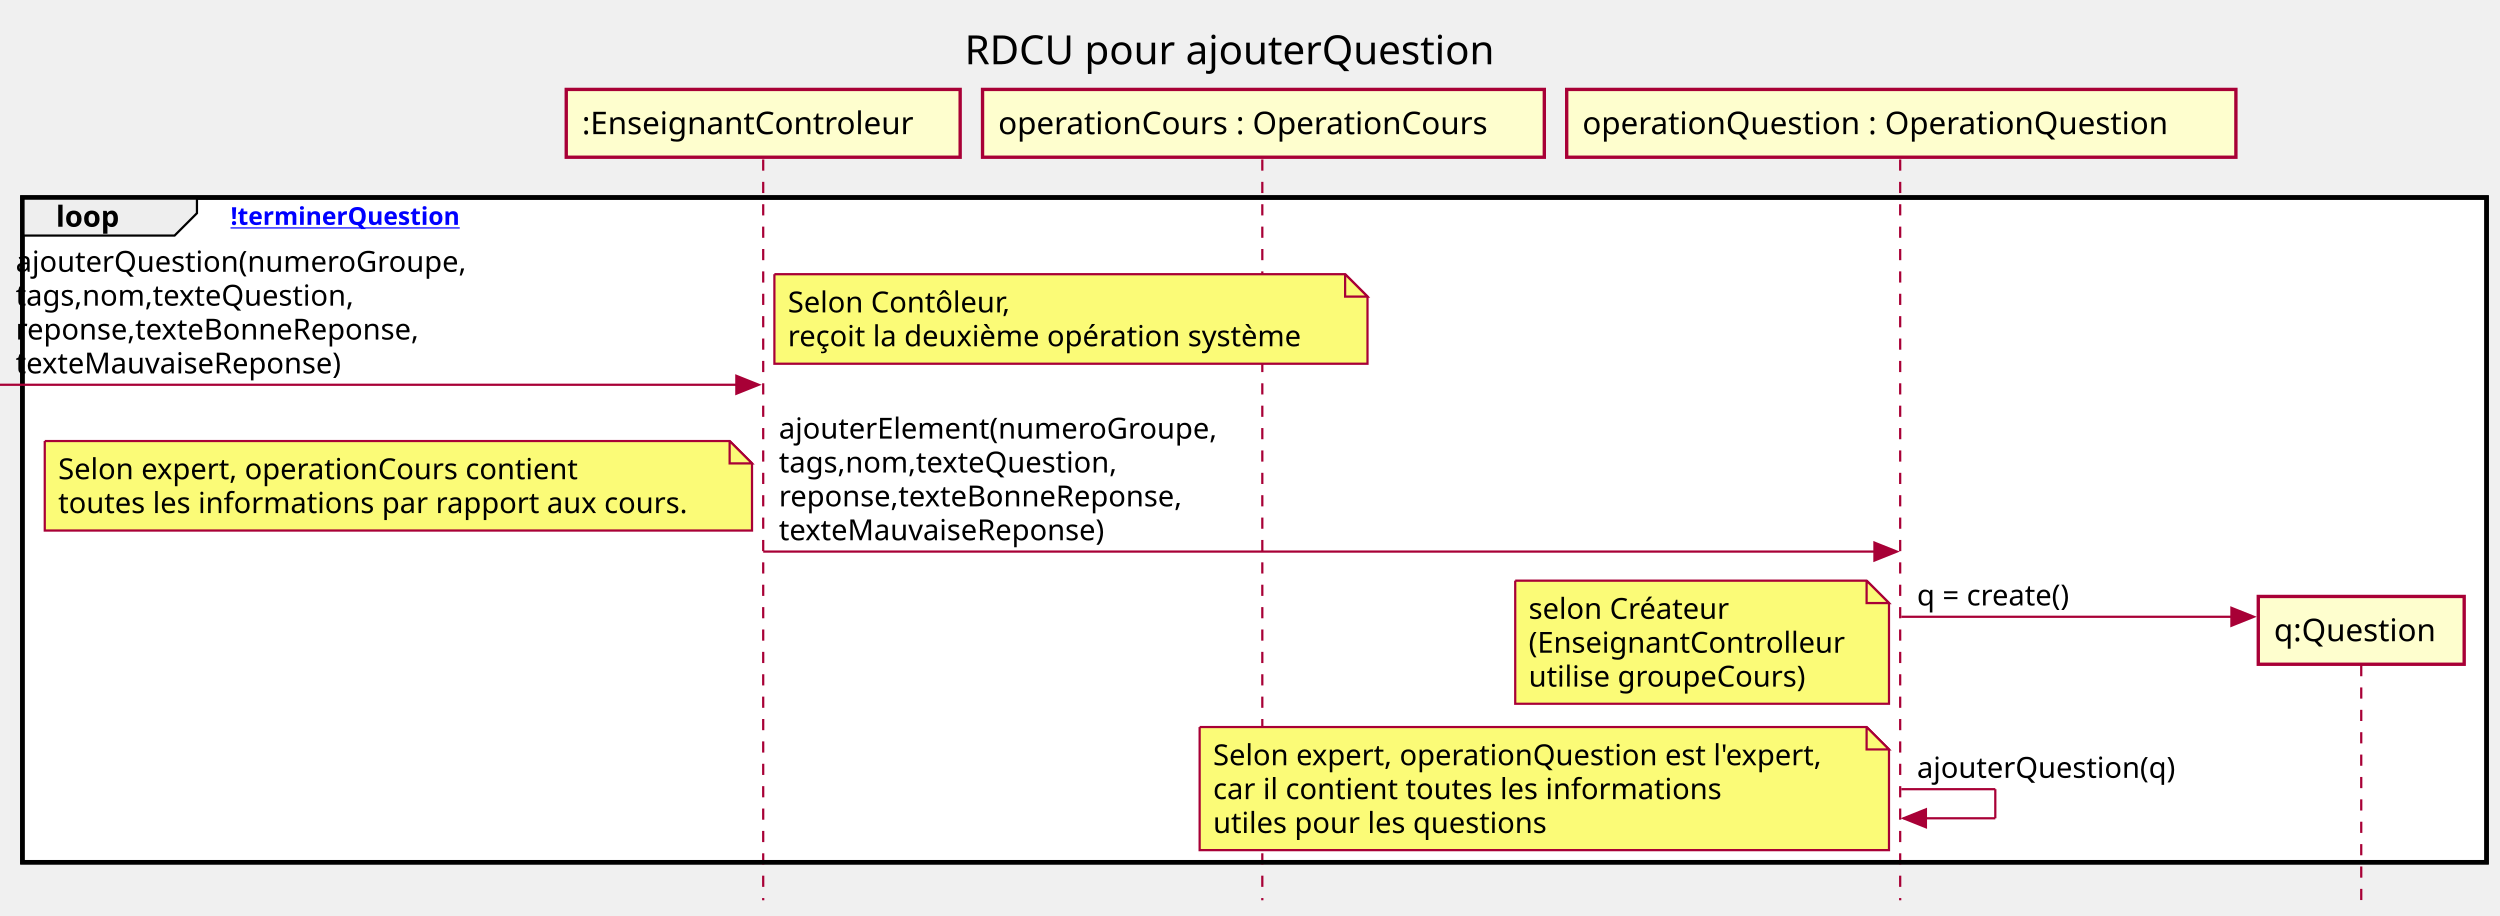
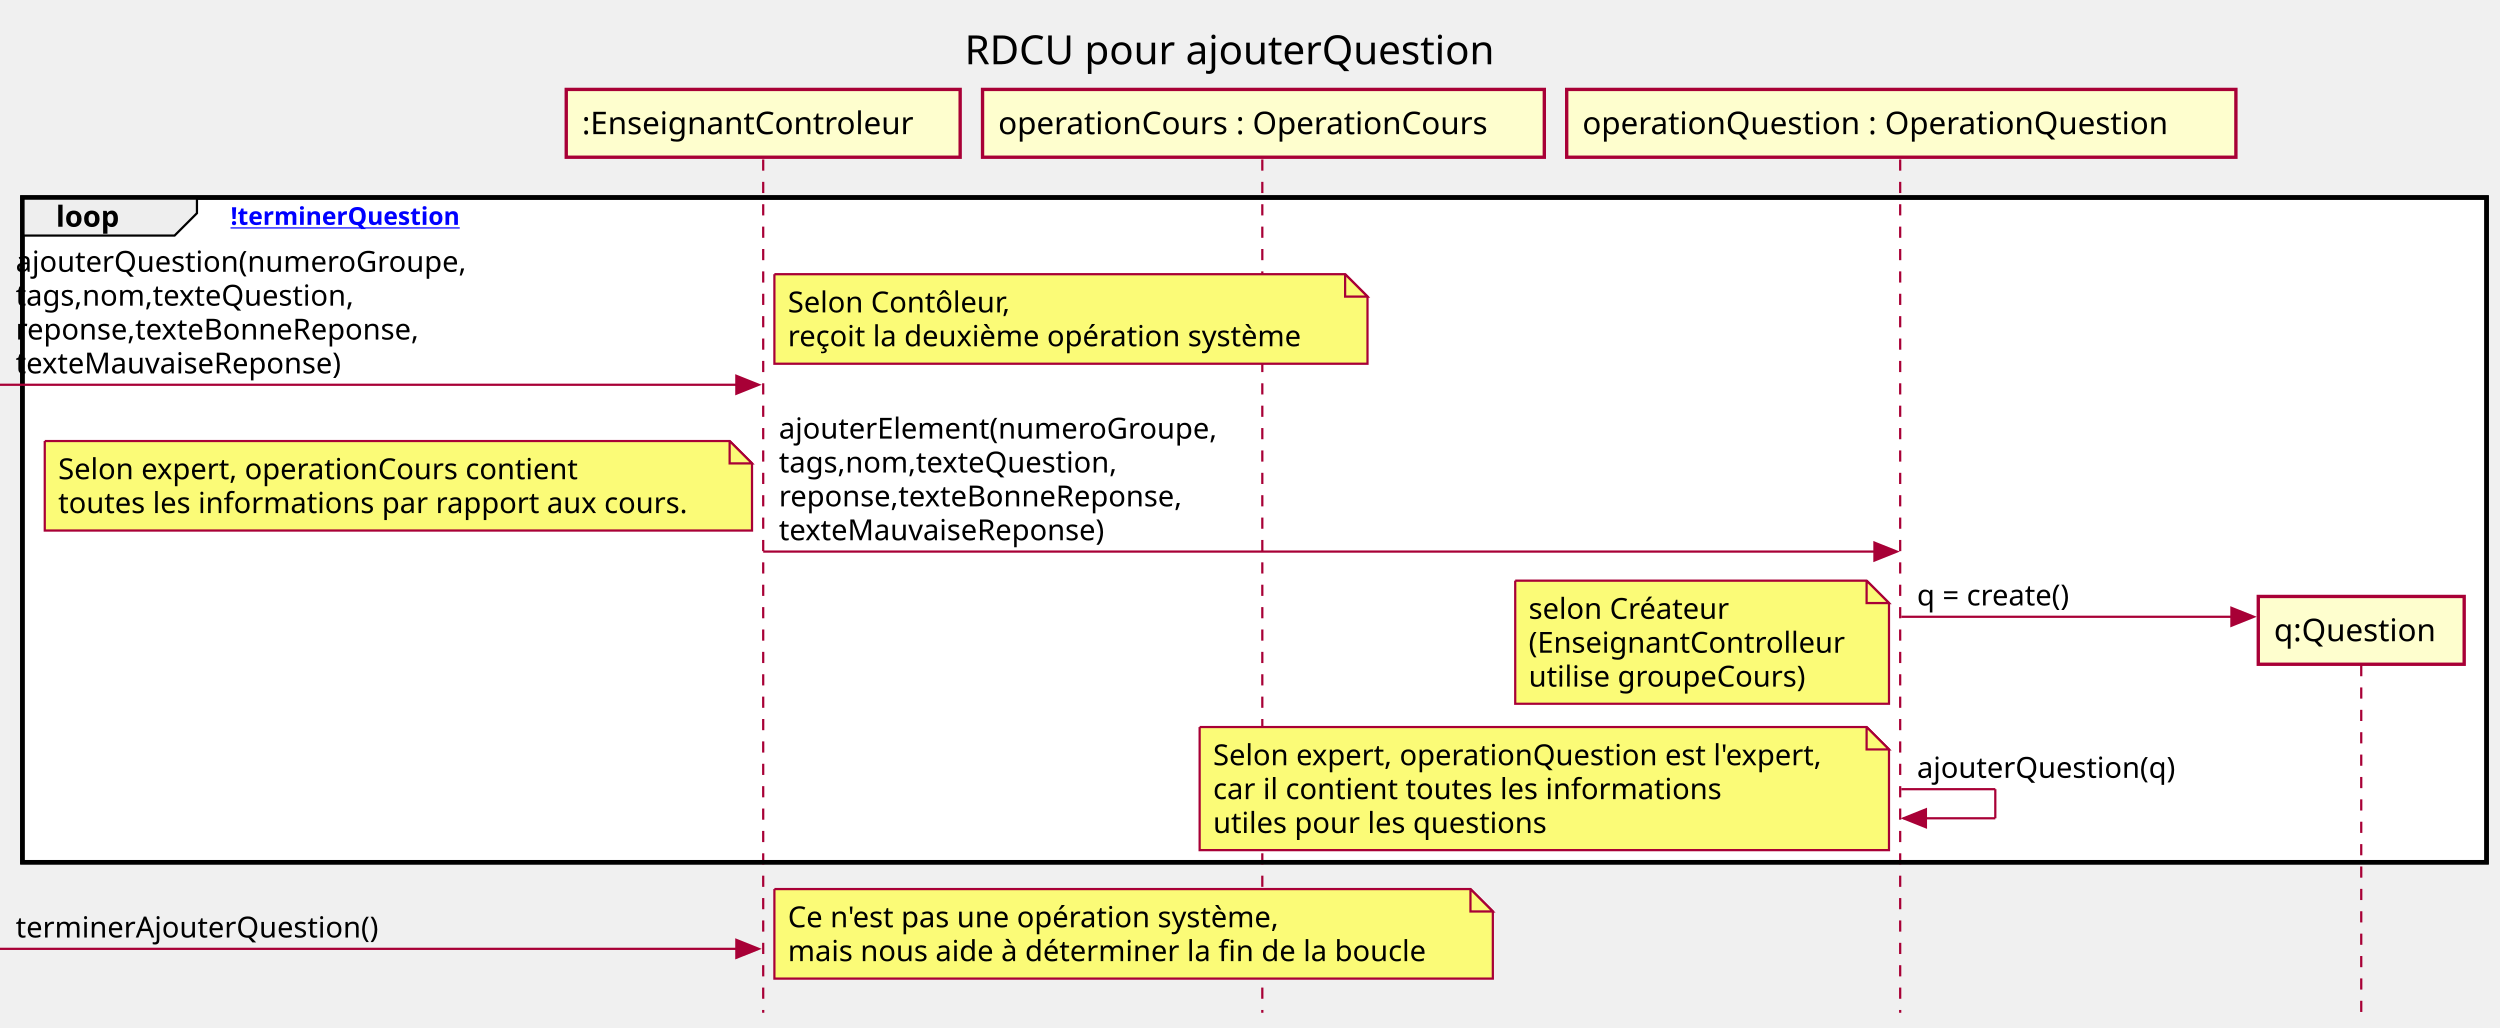
- <svg xmlns="http://www.w3.org/2000/svg" xmlns:xlink="http://www.w3.org/1999/xlink" contentScriptType="application/ecmascript" contentStyleType="text/css" height="409px" preserveAspectRatio="none" style="width:1117px;height:409px;background:#FFFFFF;" version="1.1" viewBox="0 0 1117 409" width="1117px" zoomAndPan="magnify">
+ <svg xmlns="http://www.w3.org/2000/svg" xmlns:xlink="http://www.w3.org/1999/xlink" contentScriptType="application/ecmascript" contentStyleType="text/css" height="459px" preserveAspectRatio="none" style="width:1117px;height:459px;background:#FFFFFF;" version="1.1" viewBox="0 0 1117 459" width="1117px" zoomAndPan="magnify">
  <defs />
  <g>
    <text fill="#000000" font-family="Verdana" font-size="18" lengthAdjust="spacing" textLength="259" x="431" y="28.708">RDCU pour ajouterQuestion</text>
    <rect fill="#FFFFFF" height="296.992" style="stroke:#000000;stroke-width:2.0;" width="1101" x="10" y="88.25" />
-     <line style="stroke:#A80036;stroke-width:1.0;stroke-dasharray:5.0,5.0;" x1="341" x2="341" y1="71.25" y2="402.242" />
-     <line style="stroke:#A80036;stroke-width:1.0;stroke-dasharray:5.0,5.0;" x1="564" x2="564" y1="71.25" y2="402.242" />
-     <line style="stroke:#A80036;stroke-width:1.0;stroke-dasharray:5.0,5.0;" x1="849" x2="849" y1="71.25" y2="402.242" />
-     <line style="stroke:#A80036;stroke-width:1.0;stroke-dasharray:5.0,5.0;" x1="1055" x2="1055" y1="297.144" y2="402.242" />
+     <line style="stroke:#A80036;stroke-width:1.0;stroke-dasharray:5.0,5.0;" x1="341" x2="341" y1="71.25" y2="452.508" />
+     <line style="stroke:#A80036;stroke-width:1.0;stroke-dasharray:5.0,5.0;" x1="564" x2="564" y1="71.25" y2="452.508" />
+     <line style="stroke:#A80036;stroke-width:1.0;stroke-dasharray:5.0,5.0;" x1="849" x2="849" y1="71.25" y2="452.508" />
+     <line style="stroke:#A80036;stroke-width:1.0;stroke-dasharray:5.0,5.0;" x1="1055" x2="1055" y1="297.144" y2="452.508" />
    <rect fill="#FEFECE" height="30.297" style="stroke:#A80036;stroke-width:1.5;" width="176" x="253" y="39.953" />
    <text fill="#000000" font-family="Verdana" font-size="14" lengthAdjust="spacing" textLength="162" x="260" y="59.948">:EnseignantControleur</text>
    <rect fill="#FEFECE" height="30.297" style="stroke:#A80036;stroke-width:1.5;" width="251" x="439" y="39.953" />
    <text fill="#000000" font-family="Verdana" font-size="14" lengthAdjust="spacing" textLength="237" x="446" y="59.948">operationCours : OperationCours</text>
    <rect fill="#FEFECE" height="30.297" style="stroke:#A80036;stroke-width:1.5;" width="299" x="700" y="39.953" />
    <text fill="#000000" font-family="Verdana" font-size="14" lengthAdjust="spacing" textLength="285" x="707" y="59.948">operationQuestion : OperationQuestion</text>
    <path d="M10,88.25 L88,88.25 L88,95.25 L78,105.25 L10,105.25 L10,88.25 " fill="#EEEEEE" style="stroke:#000000;stroke-width:1.0;" />
    <rect fill="none" height="296.992" style="stroke:#000000;stroke-width:2.0;" width="1101" x="10" y="88.25" />
    <text fill="#000000" font-family="Verdana" font-size="13" font-weight="bold" lengthAdjust="spacing" textLength="33" x="25" y="101.317">loop</text>
    <a href="!terminerQuestion" target="_top" title="!terminerQuestion" xlink:actuate="onRequest" xlink:href="!terminerQuestion" xlink:show="new" xlink:title="!terminerQuestion" xlink:type="simple">
      <text fill="#0000FF" font-family="Verdana" font-size="11" font-weight="bold" lengthAdjust="spacing" text-decoration="underline" textLength="126" x="103" y="100.46">!terminerQuestion</text>
    </a>
    <polygon fill="#A80036" points="329,167.914,339,171.914,329,175.914" style="stroke:#A80036;stroke-width:1.0;" />
    <line style="stroke:#A80036;stroke-width:1.0;" x1="0" x2="335" y1="171.914" y2="171.914" />
    <text fill="#000000" font-family="Verdana" font-size="13" lengthAdjust="spacing" textLength="208" x="7" y="121.45">ajouterQuestion(numeroGroupe,</text>
    <text fill="#000000" font-family="Verdana" font-size="13" lengthAdjust="spacing" textLength="160" x="7" y="136.583">tags,nom,texteQuestion,</text>
    <text fill="#000000" font-family="Verdana" font-size="13" lengthAdjust="spacing" textLength="190" x="7" y="151.715">reponse,texteBonneReponse,</text>
    <text fill="#000000" font-family="Verdana" font-size="13" lengthAdjust="spacing" textLength="155" x="7" y="166.848">texteMauvaiseReponse)</text>
    <path d="M346,122.516 L346,162.516 L611,162.516 L611,132.516 L601,122.516 L346,122.516 " fill="#FBFB77" style="stroke:#A80036;stroke-width:1.0;" />
    <path d="M601,122.516 L601,132.516 L611,132.516 L601,122.516 " fill="#FBFB77" style="stroke:#A80036;stroke-width:1.0;" />
    <text fill="#000000" font-family="Verdana" font-size="13" lengthAdjust="spacing" textLength="105" x="352" y="139.583">Selon Contôleur,</text>
    <text fill="#000000" font-family="Verdana" font-size="13" lengthAdjust="spacing" textLength="244" x="352" y="154.715">reçoit la deuxième opération système</text>
    <polygon fill="#A80036" points="837.5,242.445,847.5,246.445,837.5,250.445" style="stroke:#A80036;stroke-width:1.0;" />
    <line style="stroke:#A80036;stroke-width:1.0;" x1="341" x2="843.5" y1="246.445" y2="246.445" />
    <text fill="#000000" font-family="Verdana" font-size="13" lengthAdjust="spacing" textLength="204" x="348" y="195.981">ajouterElement(numeroGroupe,</text>
    <text fill="#000000" font-family="Verdana" font-size="13" lengthAdjust="spacing" textLength="160" x="348" y="211.114">tags,nom,texteQuestion,</text>
    <text fill="#000000" font-family="Verdana" font-size="13" lengthAdjust="spacing" textLength="190" x="348" y="226.247">reponse,texteBonneReponse,</text>
    <text fill="#000000" font-family="Verdana" font-size="13" lengthAdjust="spacing" textLength="155" x="348" y="241.379">texteMauvaiseReponse)</text>
    <path d="M20,197.047 L20,237.047 L336,237.047 L336,207.047 L326,197.047 L20,197.047 " fill="#FBFB77" style="stroke:#A80036;stroke-width:1.0;" />
    <path d="M326,197.047 L326,207.047 L336,207.047 L326,197.047 " fill="#FBFB77" style="stroke:#A80036;stroke-width:1.0;" />
    <text fill="#000000" font-family="Verdana" font-size="13" lengthAdjust="spacing" textLength="243" x="26" y="214.114">Selon expert, operationCours contient</text>
    <text fill="#000000" font-family="Verdana" font-size="13" lengthAdjust="spacing" textLength="295" x="26" y="229.247">toutes les informations par rapport aux cours.</text>
    <polygon fill="#A80036" points="997,271.578,1007,275.578,997,279.578" style="stroke:#A80036;stroke-width:1.0;" />
    <line style="stroke:#A80036;stroke-width:1.0;" x1="849.5" x2="1003" y1="275.578" y2="275.578" />
    <text fill="#000000" font-family="Verdana" font-size="13" lengthAdjust="spacing" textLength="77" x="856.5" y="270.512">q = create()</text>
    <rect fill="#FEFECE" height="30.297" style="stroke:#A80036;stroke-width:1.5;" width="92" x="1009" y="266.496" />
    <text fill="#000000" font-family="Verdana" font-size="14" lengthAdjust="spacing" textLength="78" x="1016" y="286.491">q:Question</text>
    <path d="M677,259.445 L677,314.445 L844,314.445 L844,269.445 L834,259.445 L677,259.445 " fill="#FBFB77" style="stroke:#A80036;stroke-width:1.0;" />
    <path d="M834,259.445 L834,269.445 L844,269.445 L834,259.445 " fill="#FBFB77" style="stroke:#A80036;stroke-width:1.0;" />
    <text fill="#000000" font-family="Verdana" font-size="13" lengthAdjust="spacing" textLength="94" x="683" y="276.512">selon Créateur</text>
    <text fill="#000000" font-family="Verdana" font-size="13" lengthAdjust="spacing" textLength="146" x="683" y="291.645">(EnseignantControlleur</text>
    <text fill="#000000" font-family="Verdana" font-size="13" lengthAdjust="spacing" textLength="128" x="683" y="306.778">utilise groupeCours)</text>
    <line style="stroke:#A80036;stroke-width:1.0;" x1="849.5" x2="891.5" y1="352.609" y2="352.609" />
    <line style="stroke:#A80036;stroke-width:1.0;" x1="891.5" x2="891.5" y1="352.609" y2="365.609" />
    <line style="stroke:#A80036;stroke-width:1.0;" x1="850.5" x2="891.5" y1="365.609" y2="365.609" />
    <polygon fill="#A80036" points="860.5,361.609,850.5,365.609,860.5,369.609" style="stroke:#A80036;stroke-width:1.0;" />
    <text fill="#000000" font-family="Verdana" font-size="13" lengthAdjust="spacing" textLength="120" x="856.5" y="347.543">ajouterQuestion(q)</text>
    <path d="M536,324.844 L536,379.844 L844,379.844 L844,334.844 L834,324.844 L536,324.844 " fill="#FBFB77" style="stroke:#A80036;stroke-width:1.0;" />
    <path d="M834,324.844 L834,334.844 L844,334.844 L834,324.844 " fill="#FBFB77" style="stroke:#A80036;stroke-width:1.0;" />
    <text fill="#000000" font-family="Verdana" font-size="13" lengthAdjust="spacing" textLength="287" x="542" y="341.911">Selon expert, operationQuestion est l'expert,</text>
    <text fill="#000000" font-family="Verdana" font-size="13" lengthAdjust="spacing" textLength="238" x="542" y="357.043">car il contient toutes les informations</text>
    <text fill="#000000" font-family="Verdana" font-size="13" lengthAdjust="spacing" textLength="155" x="542" y="372.176">utiles pour les questions</text>
+     <polygon fill="#A80036" points="329,419.941,339,423.941,329,427.941" style="stroke:#A80036;stroke-width:1.0;" />
+     <line style="stroke:#A80036;stroke-width:1.0;" x1="0" x2="335" y1="423.941" y2="423.941" />
+     <text fill="#000000" font-family="Verdana" font-size="13" lengthAdjust="spacing" textLength="168" x="7" y="418.875">terminerAjouterQuestion()</text>
+     <path d="M346,397.242 L346,437.242 L667,437.242 L667,407.242 L657,397.242 L346,397.242 " fill="#FBFB77" style="stroke:#A80036;stroke-width:1.0;" />
+     <path d="M657,397.242 L657,407.242 L667,407.242 L657,397.242 " fill="#FBFB77" style="stroke:#A80036;stroke-width:1.0;" />
+     <text fill="#000000" font-family="Verdana" font-size="13" lengthAdjust="spacing" textLength="236" x="352" y="414.309">Ce n'est pas une opération système,</text>
+     <text fill="#000000" font-family="Verdana" font-size="13" lengthAdjust="spacing" textLength="300" x="352" y="429.442">mais nous aide à déterminer la fin de la boucle</text>
  </g>
</svg>
